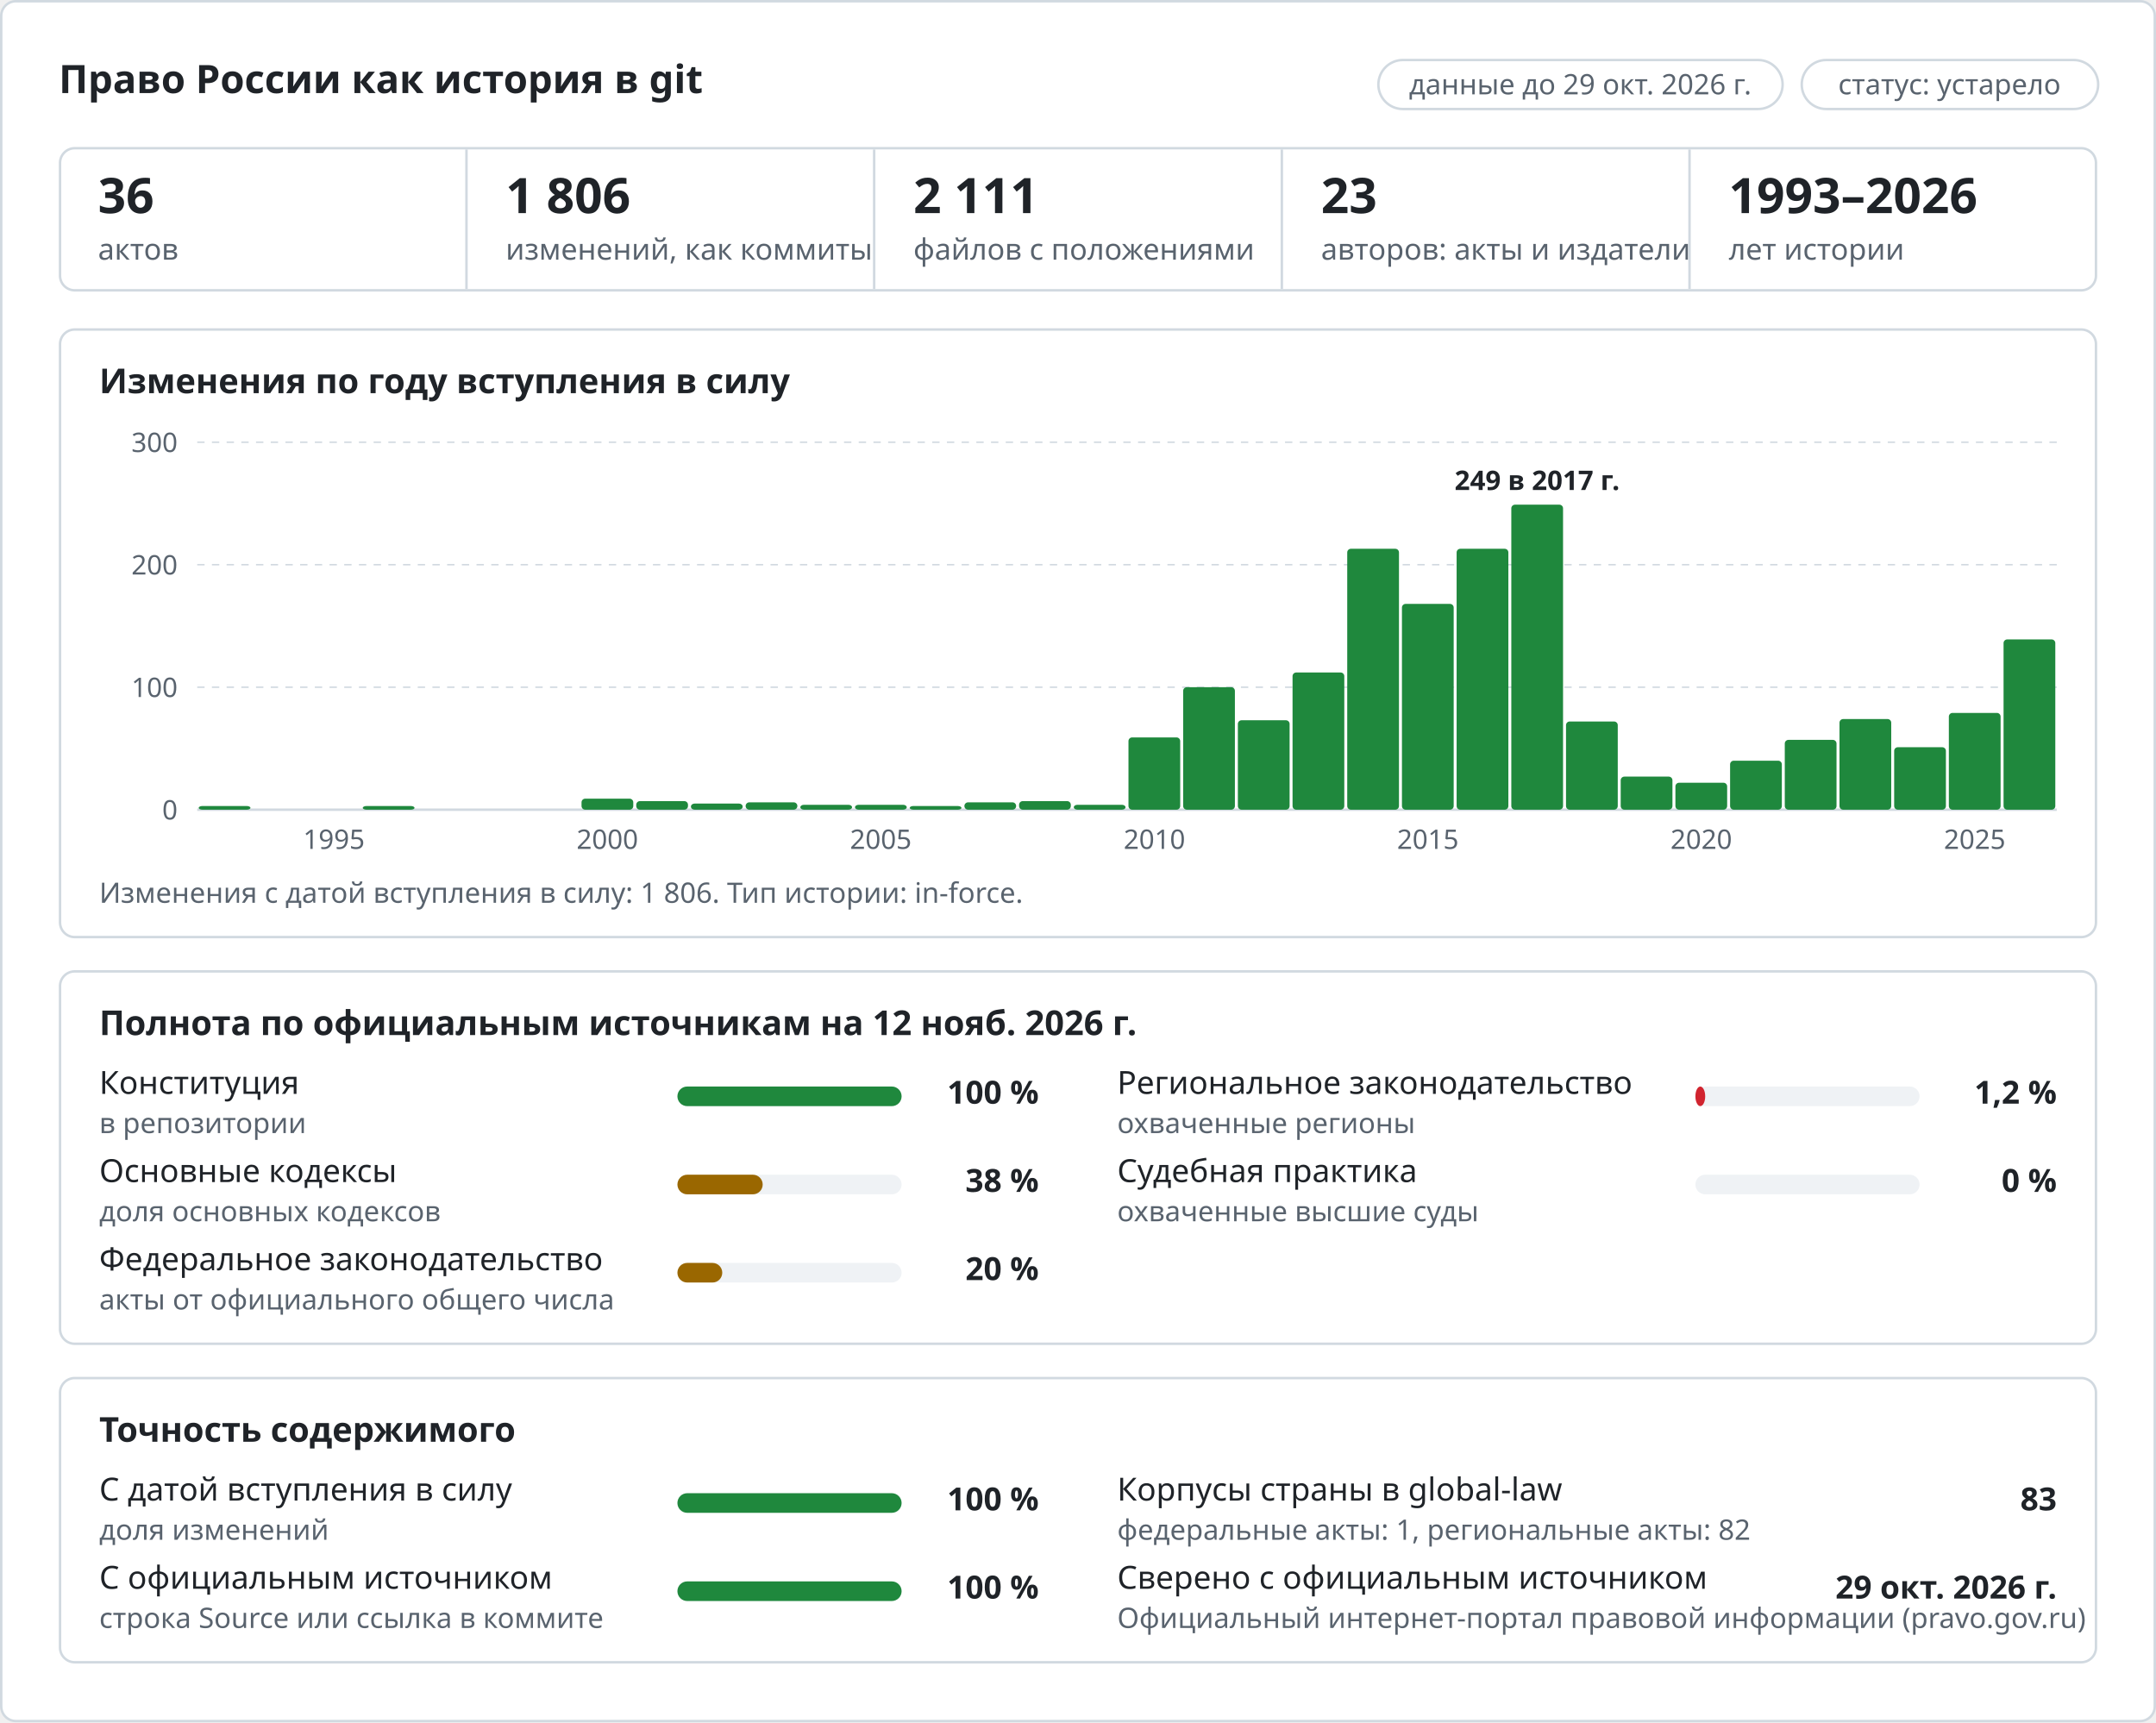
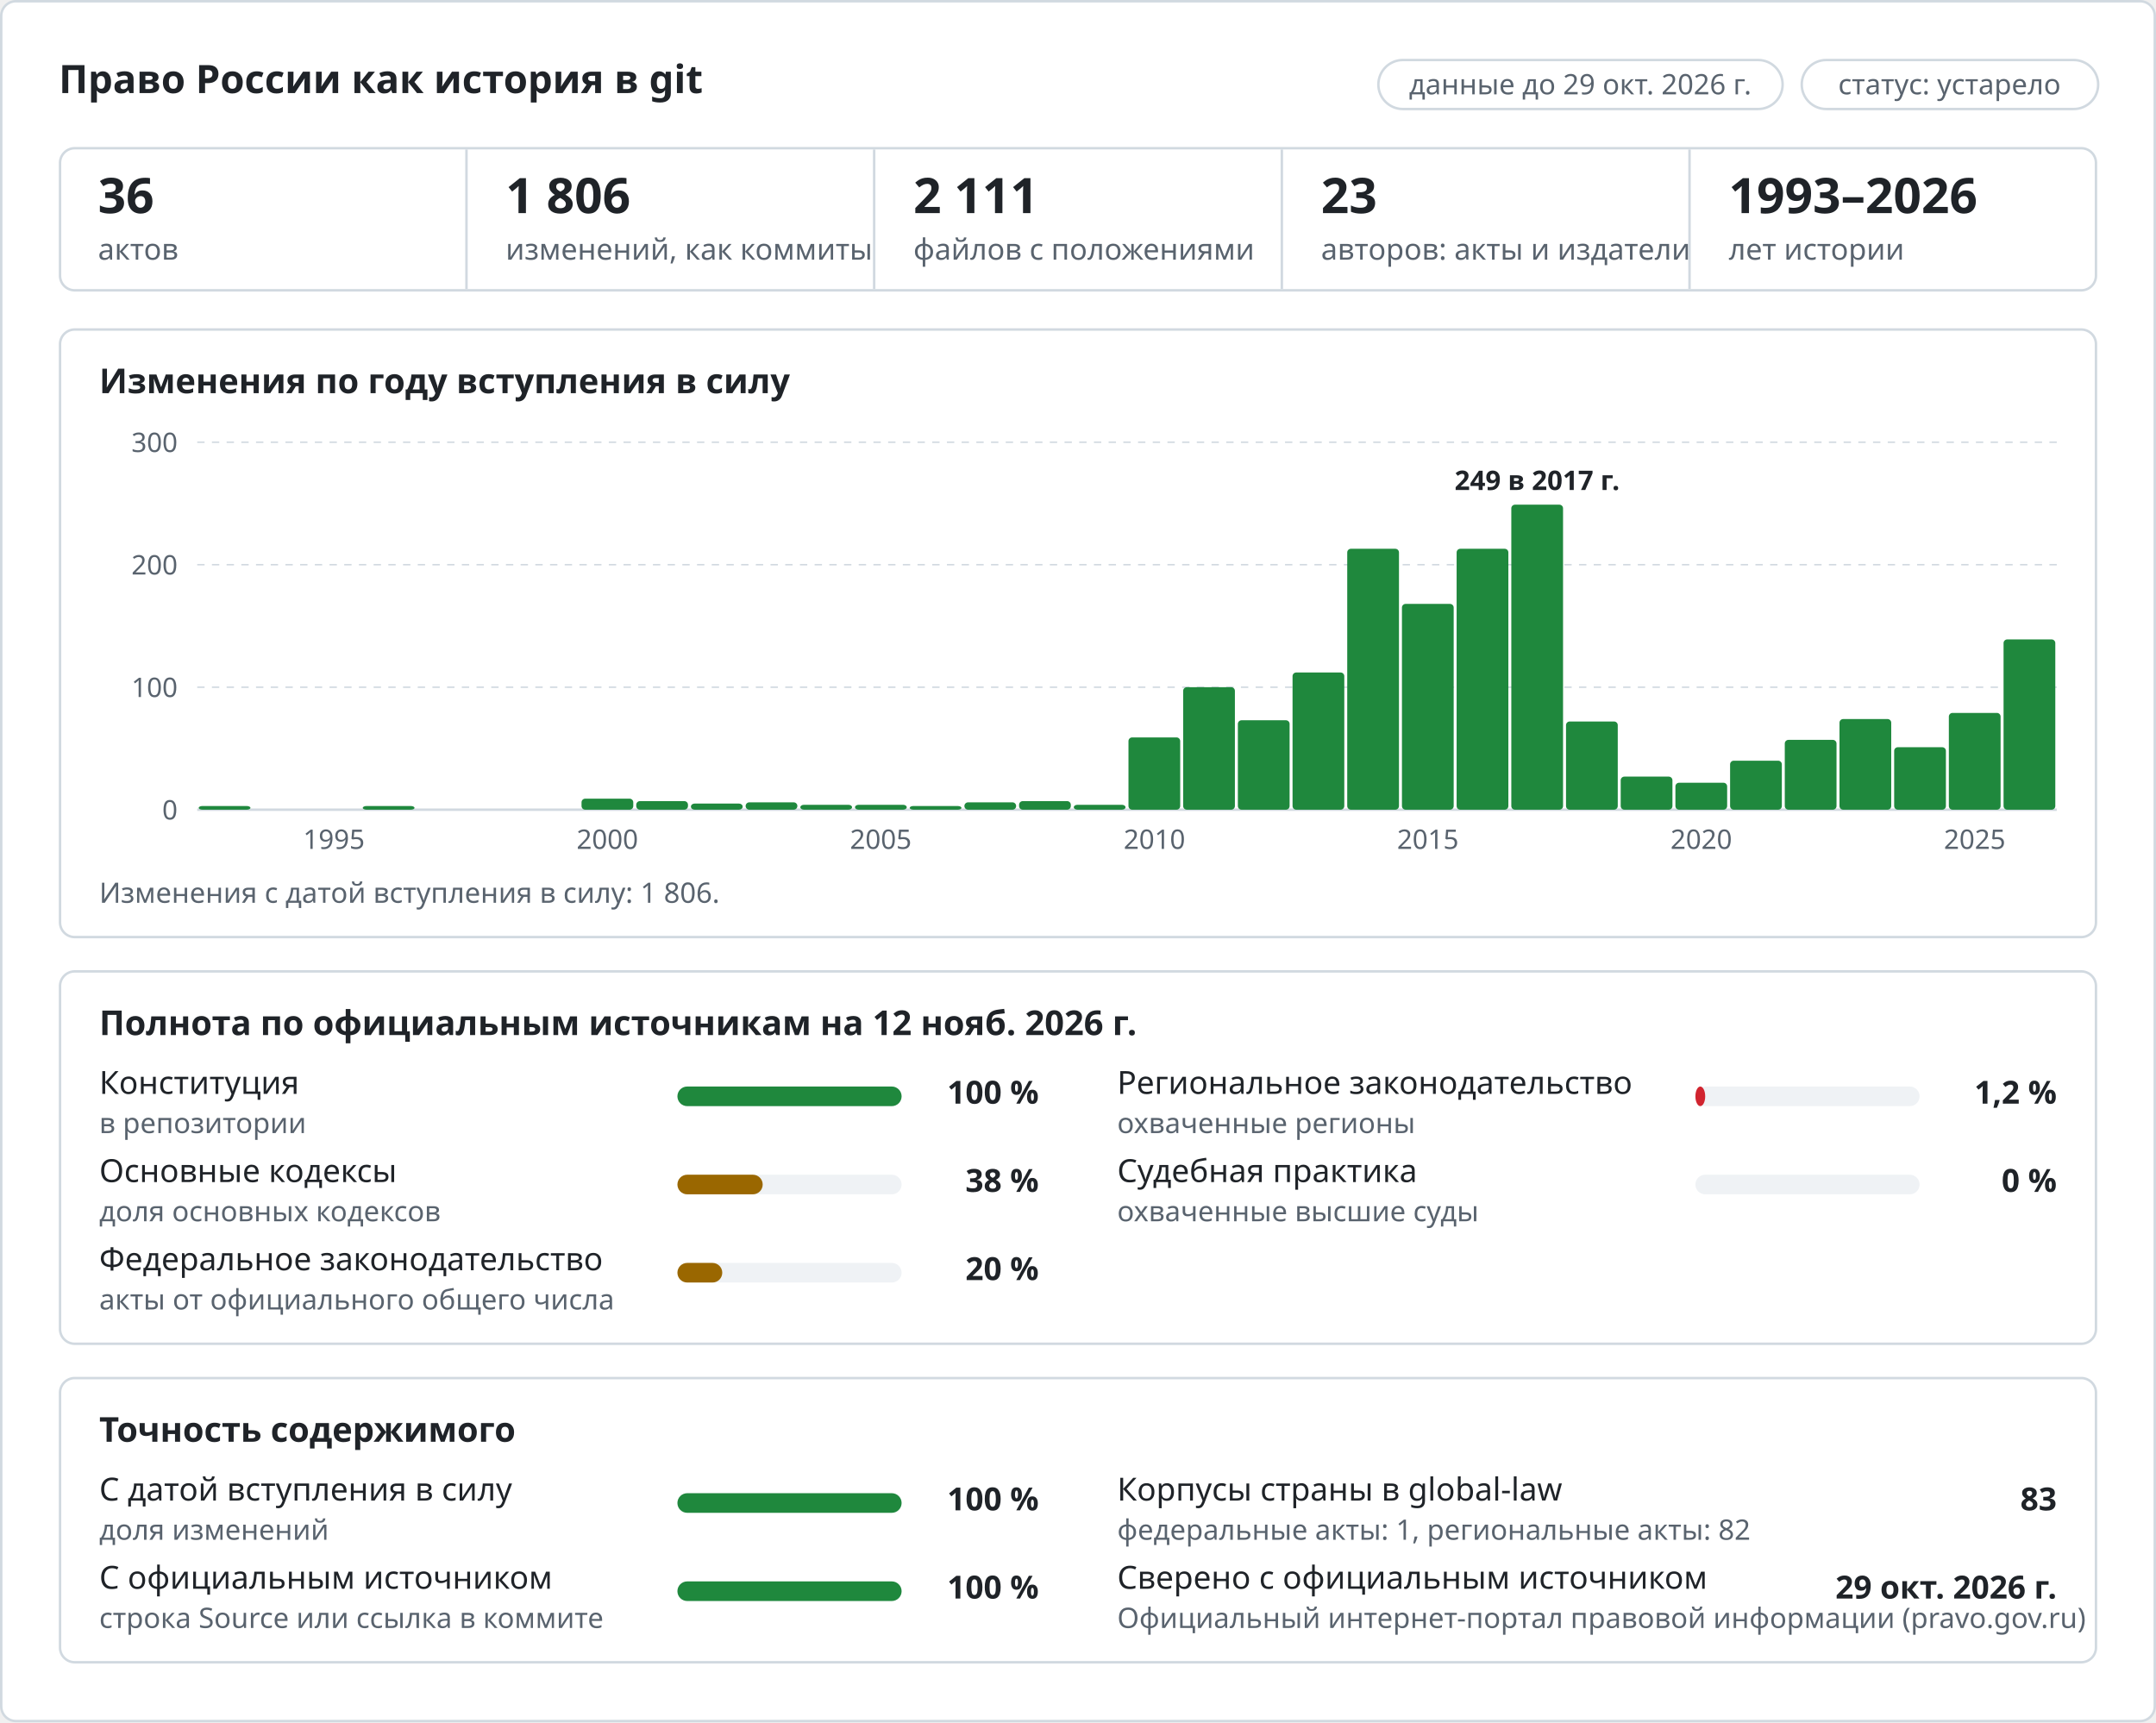
<svg xmlns="http://www.w3.org/2000/svg" width="880" height="703" viewBox="0 0 880 703" font-family="-apple-system,BlinkMacSystemFont,Segoe UI,Noto Sans,Helvetica,Arial,sans-serif">
  <rect x="0.5" y="0.5" width="879" height="702" rx="6" fill="#ffffff" stroke="#d1d9e0" />
  <text x="24" y="38" font-size="16" font-weight="600" fill="#1f2328">Право России как история в git</text>
  <rect x="562.6" y="24.5" width="165" height="20" rx="10" fill="none" stroke="#d1d9e0" />
  <text x="645.0" y="38.5" font-size="11.5" font-weight="500" text-anchor="middle" fill="#59636e">данные до 29 окт. 2026 г.</text>
  <rect x="735.4" y="24.5" width="121" height="20" rx="10" fill="none" stroke="#d1d9e0" />
  <text x="795.7" y="38.5" font-size="11.5" font-weight="500" text-anchor="middle" fill="#59636e">статус: устарело</text>
  <rect x="24.5" y="60.5" width="831" height="58" rx="6" fill="#ffffff" stroke="#d1d9e0" />
  <text x="40.0" y="87" font-size="20" font-weight="600" fill="#1f2328">36</text>
  <text x="40.0" y="106" font-size="12" fill="#59636e">актов</text>
  <line x1="190.4" y1="61" x2="190.4" y2="118" stroke="#d1d9e0" />
  <text x="206.4" y="87" font-size="20" font-weight="600" fill="#1f2328">1 806</text>
  <text x="206.4" y="106" font-size="12" fill="#59636e">изменений, как коммиты</text>
  <line x1="356.8" y1="61" x2="356.8" y2="118" stroke="#d1d9e0" />
  <text x="372.8" y="87" font-size="20" font-weight="600" fill="#1f2328">2 111</text>
  <text x="372.8" y="106" font-size="12" fill="#59636e">файлов с положениями</text>
  <line x1="523.2" y1="61" x2="523.2" y2="118" stroke="#d1d9e0" />
  <text x="539.2" y="87" font-size="20" font-weight="600" fill="#1f2328">23</text>
  <text x="539.2" y="106" font-size="12" fill="#59636e" textLength="142" lengthAdjust="spacingAndGlyphs">авторов: акты и издатели</text>
  <line x1="689.6" y1="61" x2="689.6" y2="118" stroke="#d1d9e0" />
  <text x="705.6" y="87" font-size="20" font-weight="600" fill="#1f2328">1993–2026</text>
  <text x="705.6" y="106" font-size="12" fill="#59636e">лет истории</text>
  <rect x="24.5" y="134.5" width="831" height="248" rx="6" fill="#ffffff" stroke="#d1d9e0" />
  <text x="40.5" y="160.5" font-size="14" font-weight="600" fill="#1f2328">Изменения по году вступления в силу</text>
  <line x1="80.5" y1="330.5" x2="839.5" y2="330.5" stroke="#d1d9e0" stroke-width="1" />
  <text x="72.5" y="334.5" font-size="11" text-anchor="end" fill="#59636e">0</text>
  <line x1="80.5" y1="280.5" x2="839.5" y2="280.5" stroke="#d1d9e0" stroke-width="0.6" stroke-dasharray="3 3" />
  <text x="72.5" y="284.5" font-size="11" text-anchor="end" fill="#59636e">100</text>
  <line x1="80.5" y1="230.5" x2="839.5" y2="230.5" stroke="#d1d9e0" stroke-width="0.6" stroke-dasharray="3 3" />
  <text x="72.5" y="234.5" font-size="11" text-anchor="end" fill="#59636e">200</text>
  <line x1="80.5" y1="180.5" x2="839.5" y2="180.5" stroke="#d1d9e0" stroke-width="0.6" stroke-dasharray="3 3" />
  <text x="72.5" y="184.5" font-size="11" text-anchor="end" fill="#59636e">300</text>
  <rect x="81.10" y="329.0" width="21.12" height="1.5" rx="1.5" fill="#1f883d" />
  <text x="136.3" y="346.5" font-size="11" text-anchor="middle" fill="#59636e">1995</text>
  <rect x="148.07" y="329.0" width="21.12" height="1.5" rx="1.5" fill="#1f883d" />
  <rect x="237.36" y="326.0" width="21.12" height="4.5" rx="1.5" fill="#1f883d" />
  <text x="247.9" y="346.5" font-size="11" text-anchor="middle" fill="#59636e">2000</text>
  <rect x="259.69" y="327.0" width="21.12" height="3.5" rx="1.5" fill="#1f883d" />
  <rect x="282.01" y="328.0" width="21.12" height="2.5" rx="1.5" fill="#1f883d" />
  <rect x="304.34" y="327.5" width="21.12" height="3.0" rx="1.5" fill="#1f883d" />
  <rect x="326.66" y="328.5" width="21.12" height="2.0" rx="1.5" fill="#1f883d" />
  <rect x="348.98" y="328.5" width="21.12" height="2.0" rx="1.5" fill="#1f883d" />
  <text x="359.5" y="346.5" font-size="11" text-anchor="middle" fill="#59636e">2005</text>
  <rect x="371.31" y="329.0" width="21.12" height="1.5" rx="1.5" fill="#1f883d" />
  <rect x="393.63" y="327.5" width="21.12" height="3.0" rx="1.5" fill="#1f883d" />
  <rect x="415.95" y="327.0" width="21.12" height="3.5" rx="1.5" fill="#1f883d" />
  <rect x="438.28" y="328.5" width="21.12" height="2.0" rx="1.5" fill="#1f883d" />
  <rect x="460.60" y="301.0" width="21.12" height="29.5" rx="1.5" fill="#1f883d" />
  <text x="471.2" y="346.5" font-size="11" text-anchor="middle" fill="#59636e">2010</text>
  <rect x="482.92" y="280.5" width="21.12" height="50.0" rx="1.5" fill="#1f883d" />
  <rect x="505.25" y="294.0" width="21.12" height="36.5" rx="1.5" fill="#1f883d" />
  <rect x="527.57" y="274.5" width="21.12" height="56.0" rx="1.5" fill="#1f883d" />
  <rect x="549.89" y="224.0" width="21.12" height="106.5" rx="1.5" fill="#1f883d" />
  <rect x="572.22" y="246.5" width="21.12" height="84.0" rx="1.5" fill="#1f883d" />
  <text x="582.8" y="346.5" font-size="11" text-anchor="middle" fill="#59636e">2015</text>
  <rect x="594.54" y="224.0" width="21.12" height="106.5" rx="1.5" fill="#1f883d" />
  <rect x="616.86" y="206.0" width="21.12" height="124.5" rx="1.5" fill="#1f883d" />
  <text x="627.4" y="200.0" font-size="11" font-weight="600" text-anchor="middle" fill="#1f2328">249 в 2017 г.</text>
  <rect x="639.19" y="294.5" width="21.12" height="36.0" rx="1.5" fill="#1f883d" />
  <rect x="661.51" y="317.0" width="21.12" height="13.5" rx="1.5" fill="#1f883d" />
  <rect x="683.84" y="319.5" width="21.12" height="11.0" rx="1.5" fill="#1f883d" />
  <text x="694.4" y="346.5" font-size="11" text-anchor="middle" fill="#59636e">2020</text>
  <rect x="706.16" y="310.5" width="21.12" height="20.0" rx="1.5" fill="#1f883d" />
  <rect x="728.48" y="302.0" width="21.12" height="28.5" rx="1.5" fill="#1f883d" />
  <rect x="750.81" y="293.5" width="21.12" height="37.0" rx="1.5" fill="#1f883d" />
  <rect x="773.13" y="305.0" width="21.12" height="25.5" rx="1.5" fill="#1f883d" />
  <rect x="795.45" y="291.0" width="21.12" height="39.5" rx="1.5" fill="#1f883d" />
  <text x="806.0" y="346.5" font-size="11" text-anchor="middle" fill="#59636e">2025</text>
  <rect x="817.78" y="261.0" width="21.12" height="69.5" rx="1.5" fill="#1f883d" />
-   <text x="40.5" y="368.5" font-size="11.5" fill="#59636e">Изменения с датой вступления в силу: 1 806. Тип истории: in-force.</text>
+   <text x="40.5" y="368.5" font-size="11.5" fill="#59636e">Изменения с датой вступления в силу: 1 806.</text>
  <rect x="24.5" y="396.5" width="831" height="152" rx="6" fill="#ffffff" stroke="#d1d9e0" />
  <text x="40.5" y="422.5" font-size="14" font-weight="600" fill="#1f2328">Полнота по официальным источникам на 12 нояб. 2026 г.</text>
  <text x="40.5" y="446.5" font-size="13" fill="#1f2328">Конституция</text>
  <text x="40.5" y="462.5" font-size="11.5" fill="#59636e">в репозитории</text>
  <g>
    <rect x="276.5" y="443.5" width="91.5" height="8" rx="4" fill="#eff2f5" />
    <rect x="276.5" y="443.5" width="91.5" height="8" rx="4" fill="#1f883d" />
  </g>
  <text x="424.0" y="450.5" font-size="13" font-weight="600" text-anchor="end" fill="#1f2328">100 %</text>
  <text x="40.5" y="482.5" font-size="13" fill="#1f2328">Основные кодексы</text>
  <text x="40.5" y="498.5" font-size="11.5" fill="#59636e">доля основных кодексов</text>
  <g>
    <rect x="276.5" y="479.5" width="91.5" height="8" rx="4" fill="#eff2f5" />
    <rect x="276.5" y="479.5" width="34.8" height="8" rx="4" fill="#9a6700" />
  </g>
  <text x="424.0" y="486.5" font-size="13" font-weight="600" text-anchor="end" fill="#1f2328">38 %</text>
  <text x="40.5" y="518.5" font-size="13" fill="#1f2328">Федеральное законодательство</text>
  <text x="40.5" y="534.5" font-size="11.5" fill="#59636e">акты от официального общего числа</text>
  <g>
    <rect x="276.5" y="515.5" width="91.5" height="8" rx="4" fill="#eff2f5" />
    <rect x="276.5" y="515.5" width="18.3" height="8" rx="4" fill="#9a6700" />
  </g>
  <text x="424.0" y="522.5" font-size="13" font-weight="600" text-anchor="end" fill="#1f2328">20 %</text>
  <text x="456.0" y="446.5" font-size="13" fill="#1f2328">Региональное законодательство</text>
  <text x="456.0" y="462.5" font-size="11.5" fill="#59636e">охваченные регионы</text>
  <g>
    <rect x="692.0" y="443.5" width="91.5" height="8" rx="4" fill="#eff2f5" />
    <rect x="692.0" y="443.5" width="4.0" height="8" rx="4" fill="#d1242f" />
  </g>
  <text x="839.5" y="450.5" font-size="13" font-weight="600" text-anchor="end" fill="#1f2328">1,2 %</text>
  <text x="456.0" y="482.5" font-size="13" fill="#1f2328">Судебная практика</text>
  <text x="456.0" y="498.5" font-size="11.5" fill="#59636e">охваченные высшие суды</text>
  <g>
    <rect x="692.0" y="479.5" width="91.5" height="8" rx="4" fill="#eff2f5" />
  </g>
  <text x="839.5" y="486.5" font-size="13" font-weight="600" text-anchor="end" fill="#1f2328">0 %</text>
  <rect x="24.5" y="562.5" width="831" height="116" rx="6" fill="#ffffff" stroke="#d1d9e0" />
  <text x="40.5" y="588.5" font-size="14" font-weight="600" fill="#1f2328">Точность содержимого</text>
  <text x="40.5" y="612.5" font-size="13" fill="#1f2328">С датой вступления в силу</text>
  <text x="40.5" y="628.5" font-size="11.5" fill="#59636e">доля изменений</text>
  <g>
    <rect x="276.5" y="609.5" width="91.5" height="8" rx="4" fill="#eff2f5" />
    <rect x="276.5" y="609.5" width="91.5" height="8" rx="4" fill="#1f883d" />
  </g>
  <text x="424.0" y="616.5" font-size="13" font-weight="600" text-anchor="end" fill="#1f2328">100 %</text>
  <text x="40.5" y="648.5" font-size="13" fill="#1f2328">С официальным источником</text>
  <text x="40.5" y="664.5" font-size="11.5" fill="#59636e">строка Source или ссылка в коммите</text>
  <g>
    <rect x="276.5" y="645.5" width="91.5" height="8" rx="4" fill="#eff2f5" />
    <rect x="276.5" y="645.5" width="91.5" height="8" rx="4" fill="#1f883d" />
  </g>
  <text x="424.0" y="652.5" font-size="13" font-weight="600" text-anchor="end" fill="#1f2328">100 %</text>
  <text x="456.0" y="612.5" font-size="13" fill="#1f2328">Корпусы страны в global-law</text>
  <text x="456.0" y="628.5" font-size="11.5" fill="#59636e">федеральные акты: 1, региональные акты: 82</text>
  <text x="839.5" y="616.5" font-size="13" font-weight="600" text-anchor="end" fill="#1f2328">83</text>
  <text x="456.0" y="648.5" font-size="13" fill="#1f2328">Сверено с официальным источником</text>
  <text x="456.0" y="664.5" font-size="11.5" fill="#59636e">Официальный интернет-портал правовой информации (pravo.gov.ru)</text>
  <text x="839.5" y="652.5" font-size="13" font-weight="600" text-anchor="end" fill="#1f2328">29 окт. 2026 г.</text>
</svg>
